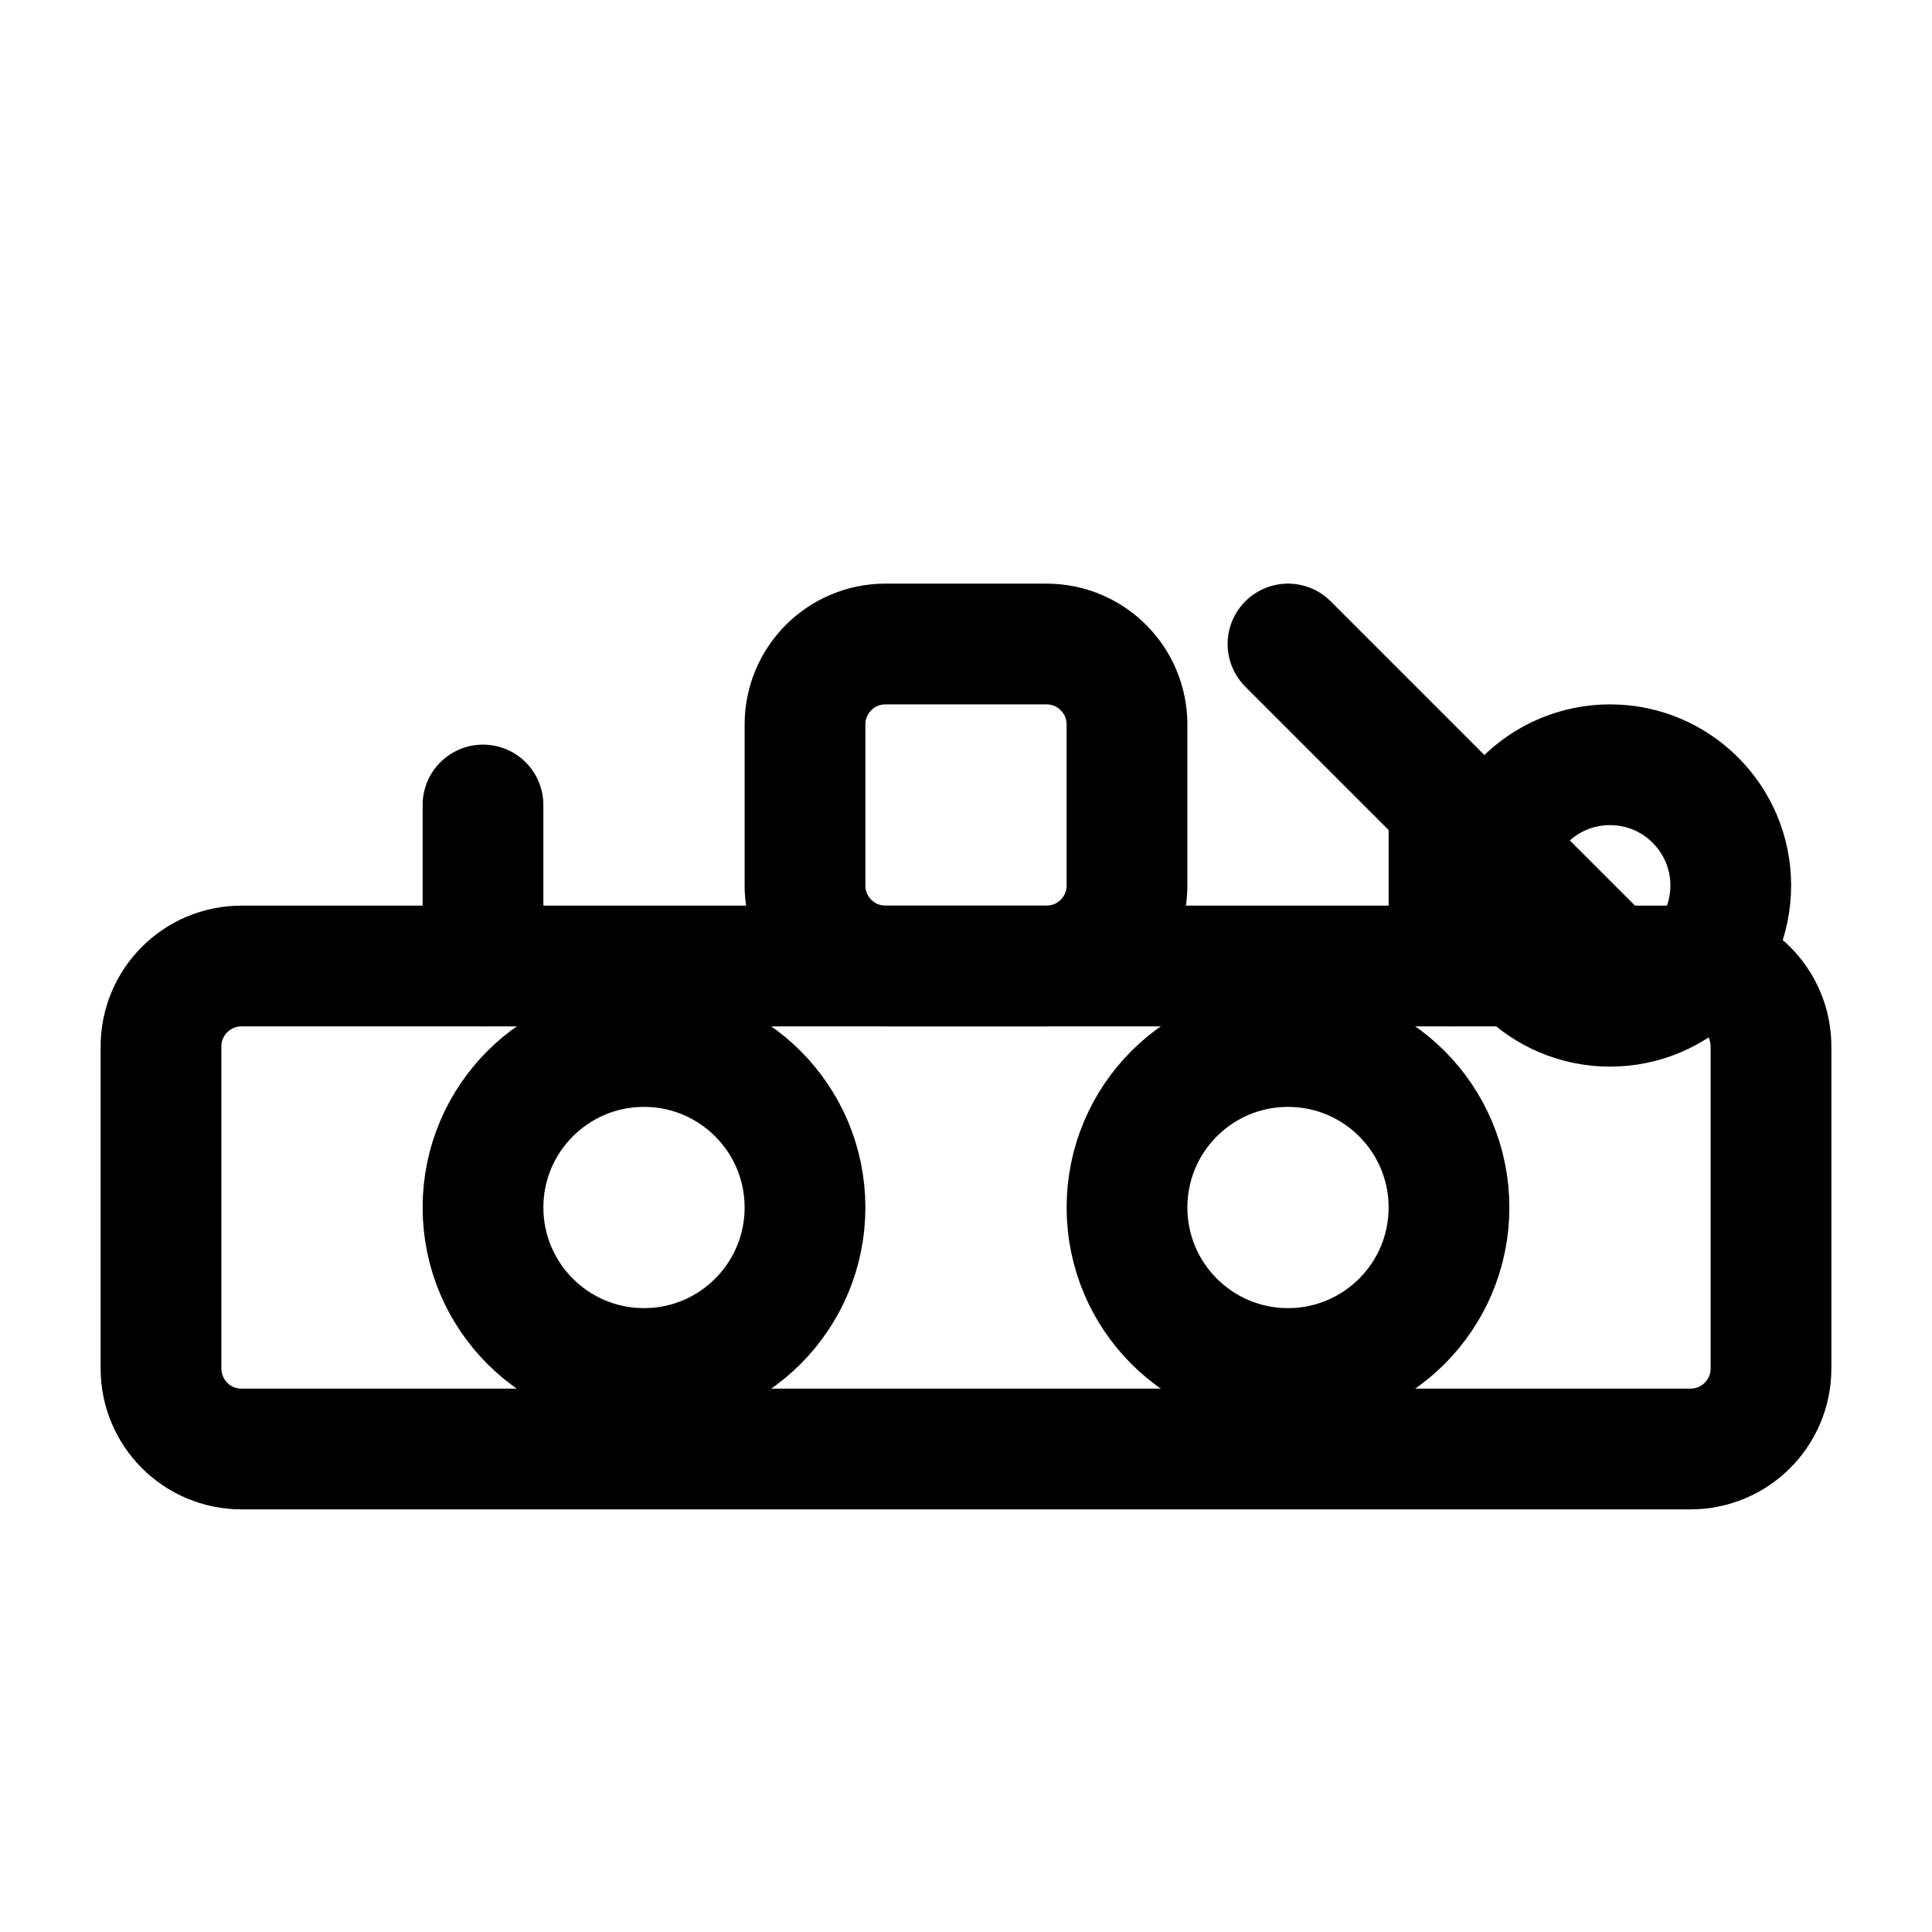
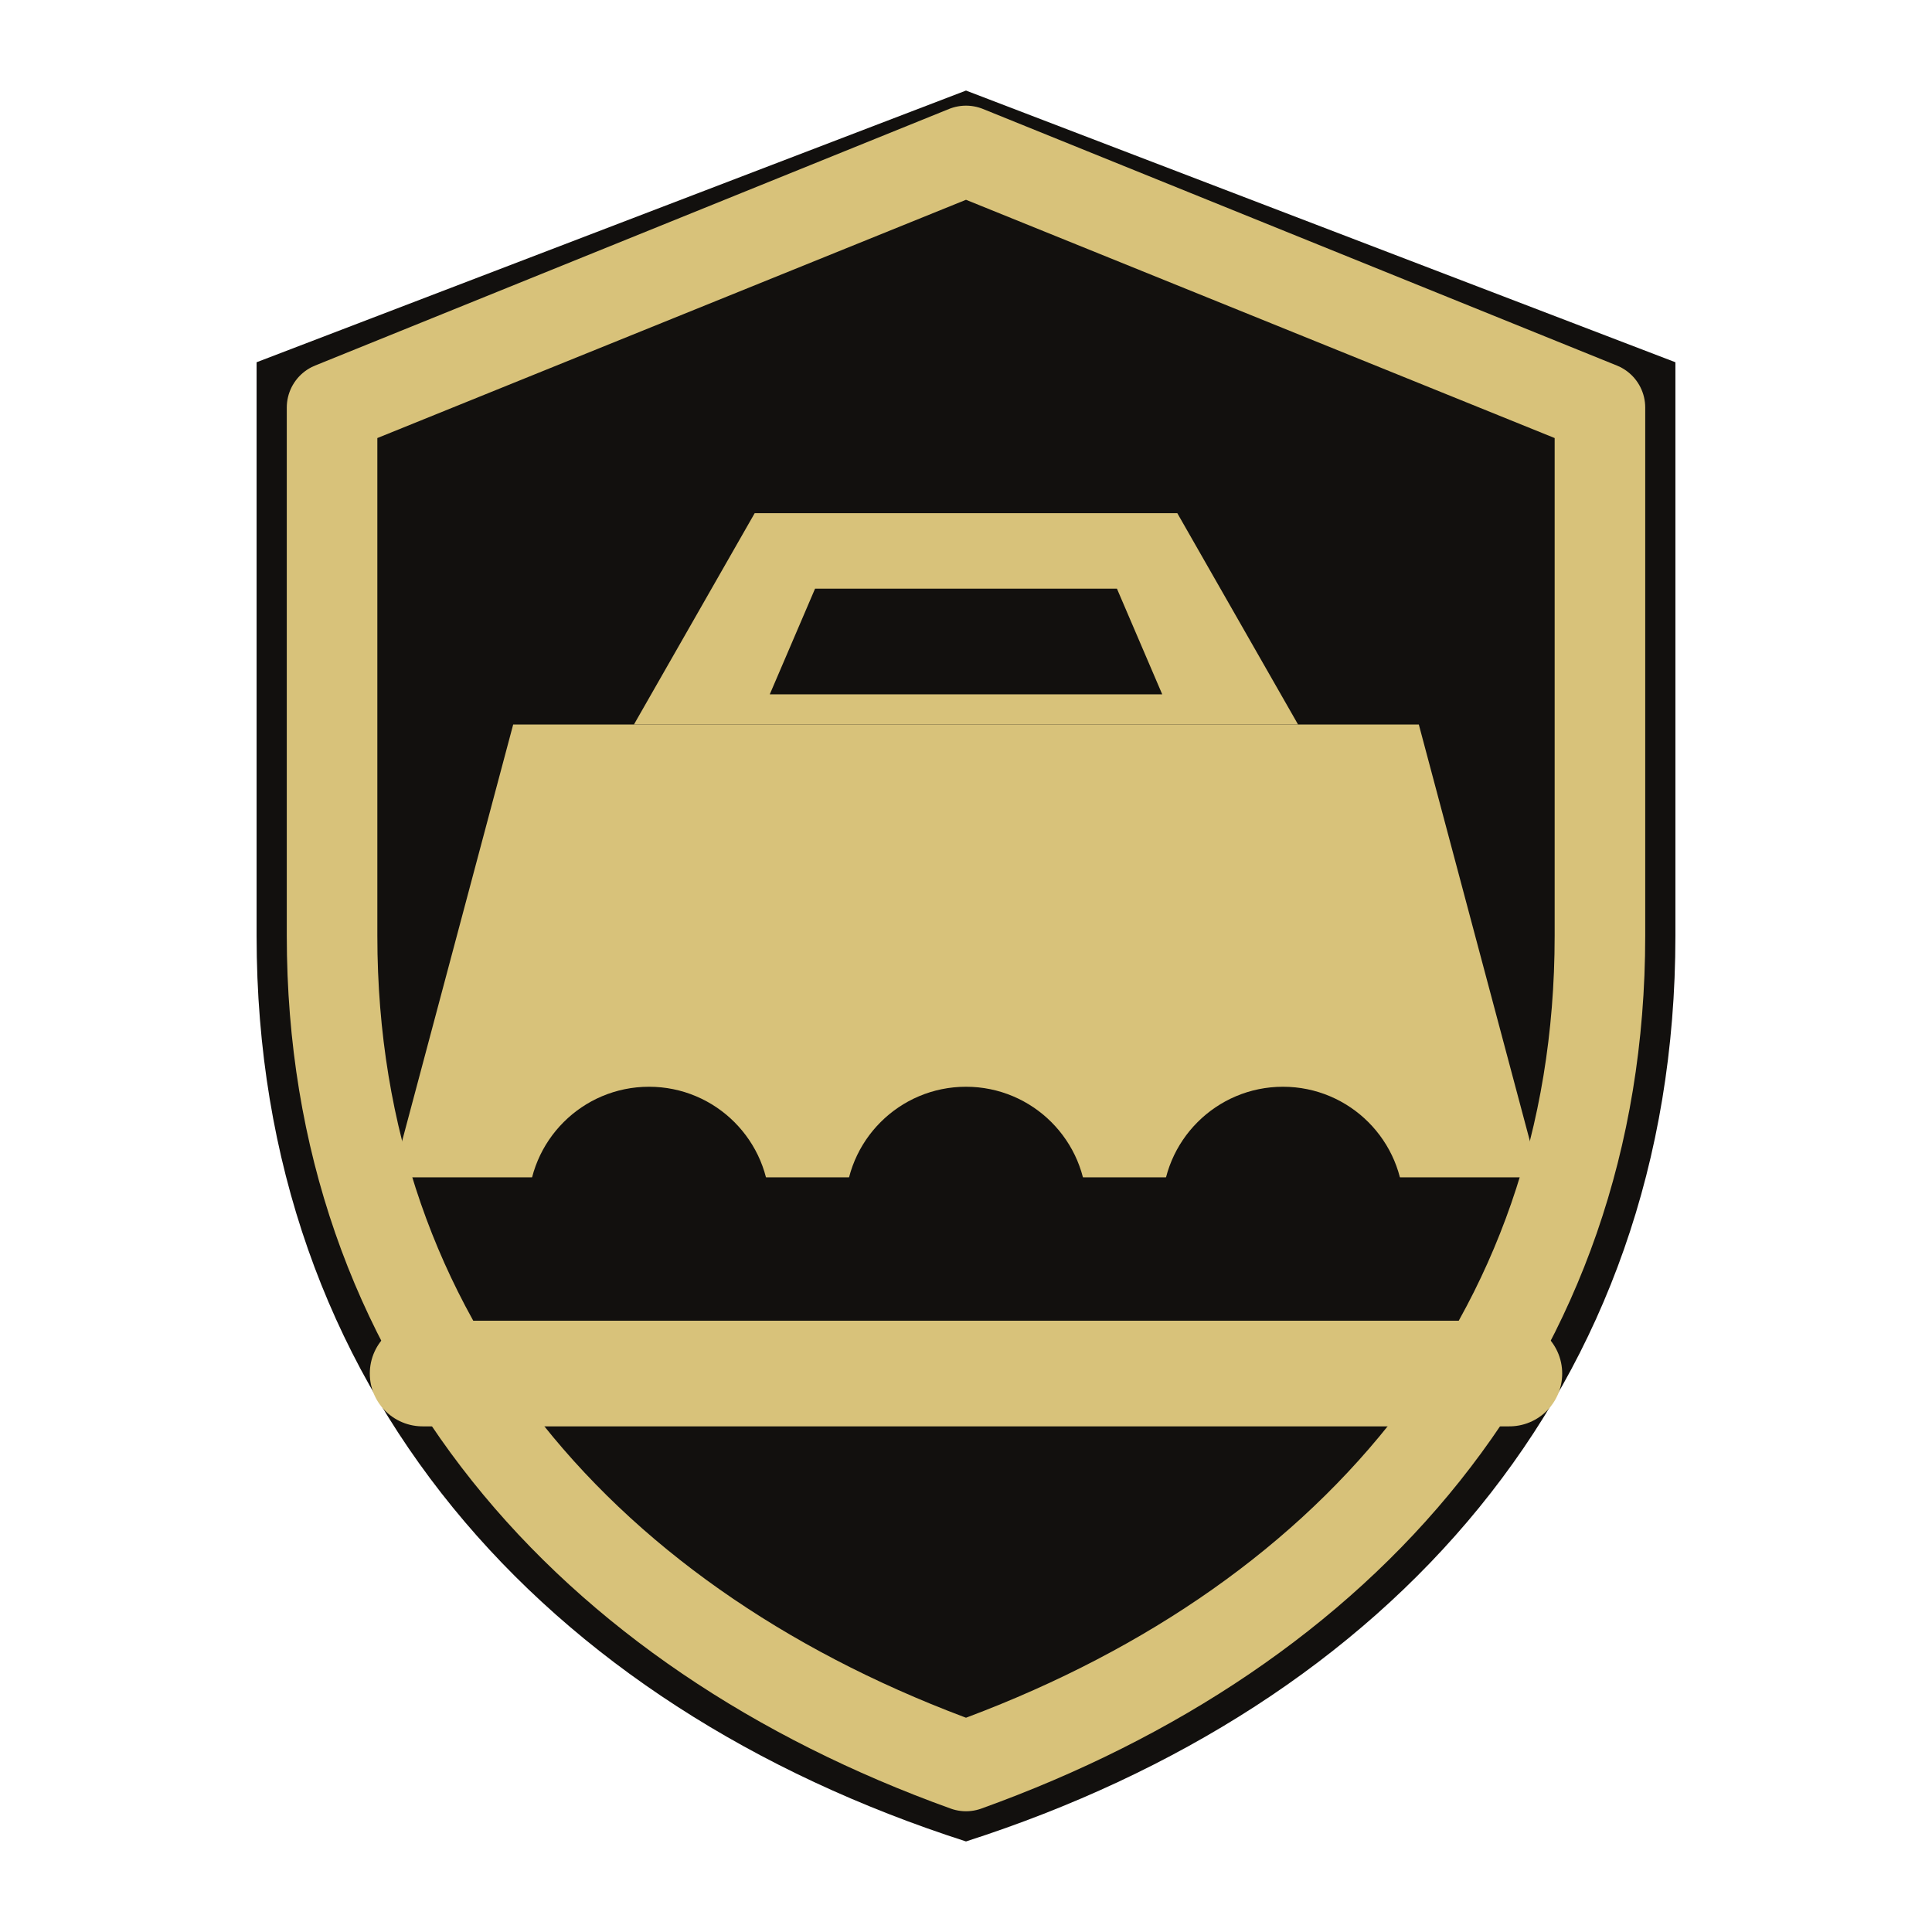
- <svg xmlns="http://www.w3.org/2000/svg" viewBox="0 0 24 24" fill="none" stroke="currentColor" stroke-width="1.5" stroke-linecap="round" stroke-linejoin="round">
-   <rect x="2" y="12" width="20" height="6" rx="1" />
-   <path d="M6 10v2" />
-   <path d="M18 10v2" />
-   <circle cx="16" cy="15" r="2" />
-   <circle cx="8" cy="15" r="2" />
-   <rect x="10" y="8" width="4" height="4" rx="1" />
-   <path d="M16 8l4 4" />
-   <circle cx="20" cy="11" r="1.5" />
+ <svg xmlns="http://www.w3.org/2000/svg" viewBox="0 0 128 128" role="img" aria-labelledby="title">
+   <defs>
+     <style>
+     .bg{fill:#12100e;}
+     .ring{fill:none;stroke:#d8c27a;stroke-width:6;stroke-linejoin:round;}
+     .gold{fill:#d8c27a;}
+     .dark{fill:#12100e;}
+     .line{fill:none;stroke:#d8c27a;stroke-width:7;stroke-linecap:round;stroke-linejoin:round;}
+     .thin{fill:none;stroke:#d8c27a;stroke-width:4;stroke-linecap:round;stroke-linejoin:round;}
+     .cut{fill:none;stroke:#12100e;stroke-width:6;stroke-linecap:round;stroke-linejoin:round;}
+   </style>
+   </defs>
+   <path class="bg" d="M64 6 111 24v38c0 30-19 51-47 60C36 113 17 92 17 62V24L64 6Z" />
+   <path class="ring" d="M64 10 106 27v35c0 27-17 46-42 55-25-9-42-28-42-55V27L64 10Z" />
+   <path class="gold" d="M34 48h60l8 30H26l8-30Z" />
+   <path class="gold" d="M50 34h28l8 14H42l8-14Z" />
+   <circle class="dark" cx="43" cy="80" r="8" />
+   <circle class="dark" cx="64" cy="80" r="8" />
+   <circle class="dark" cx="85" cy="80" r="8" />
+   <path class="dark" d="M54 39h20l3 7H51z" />
+   <path class="line" d="M28 91h72" />
</svg>
